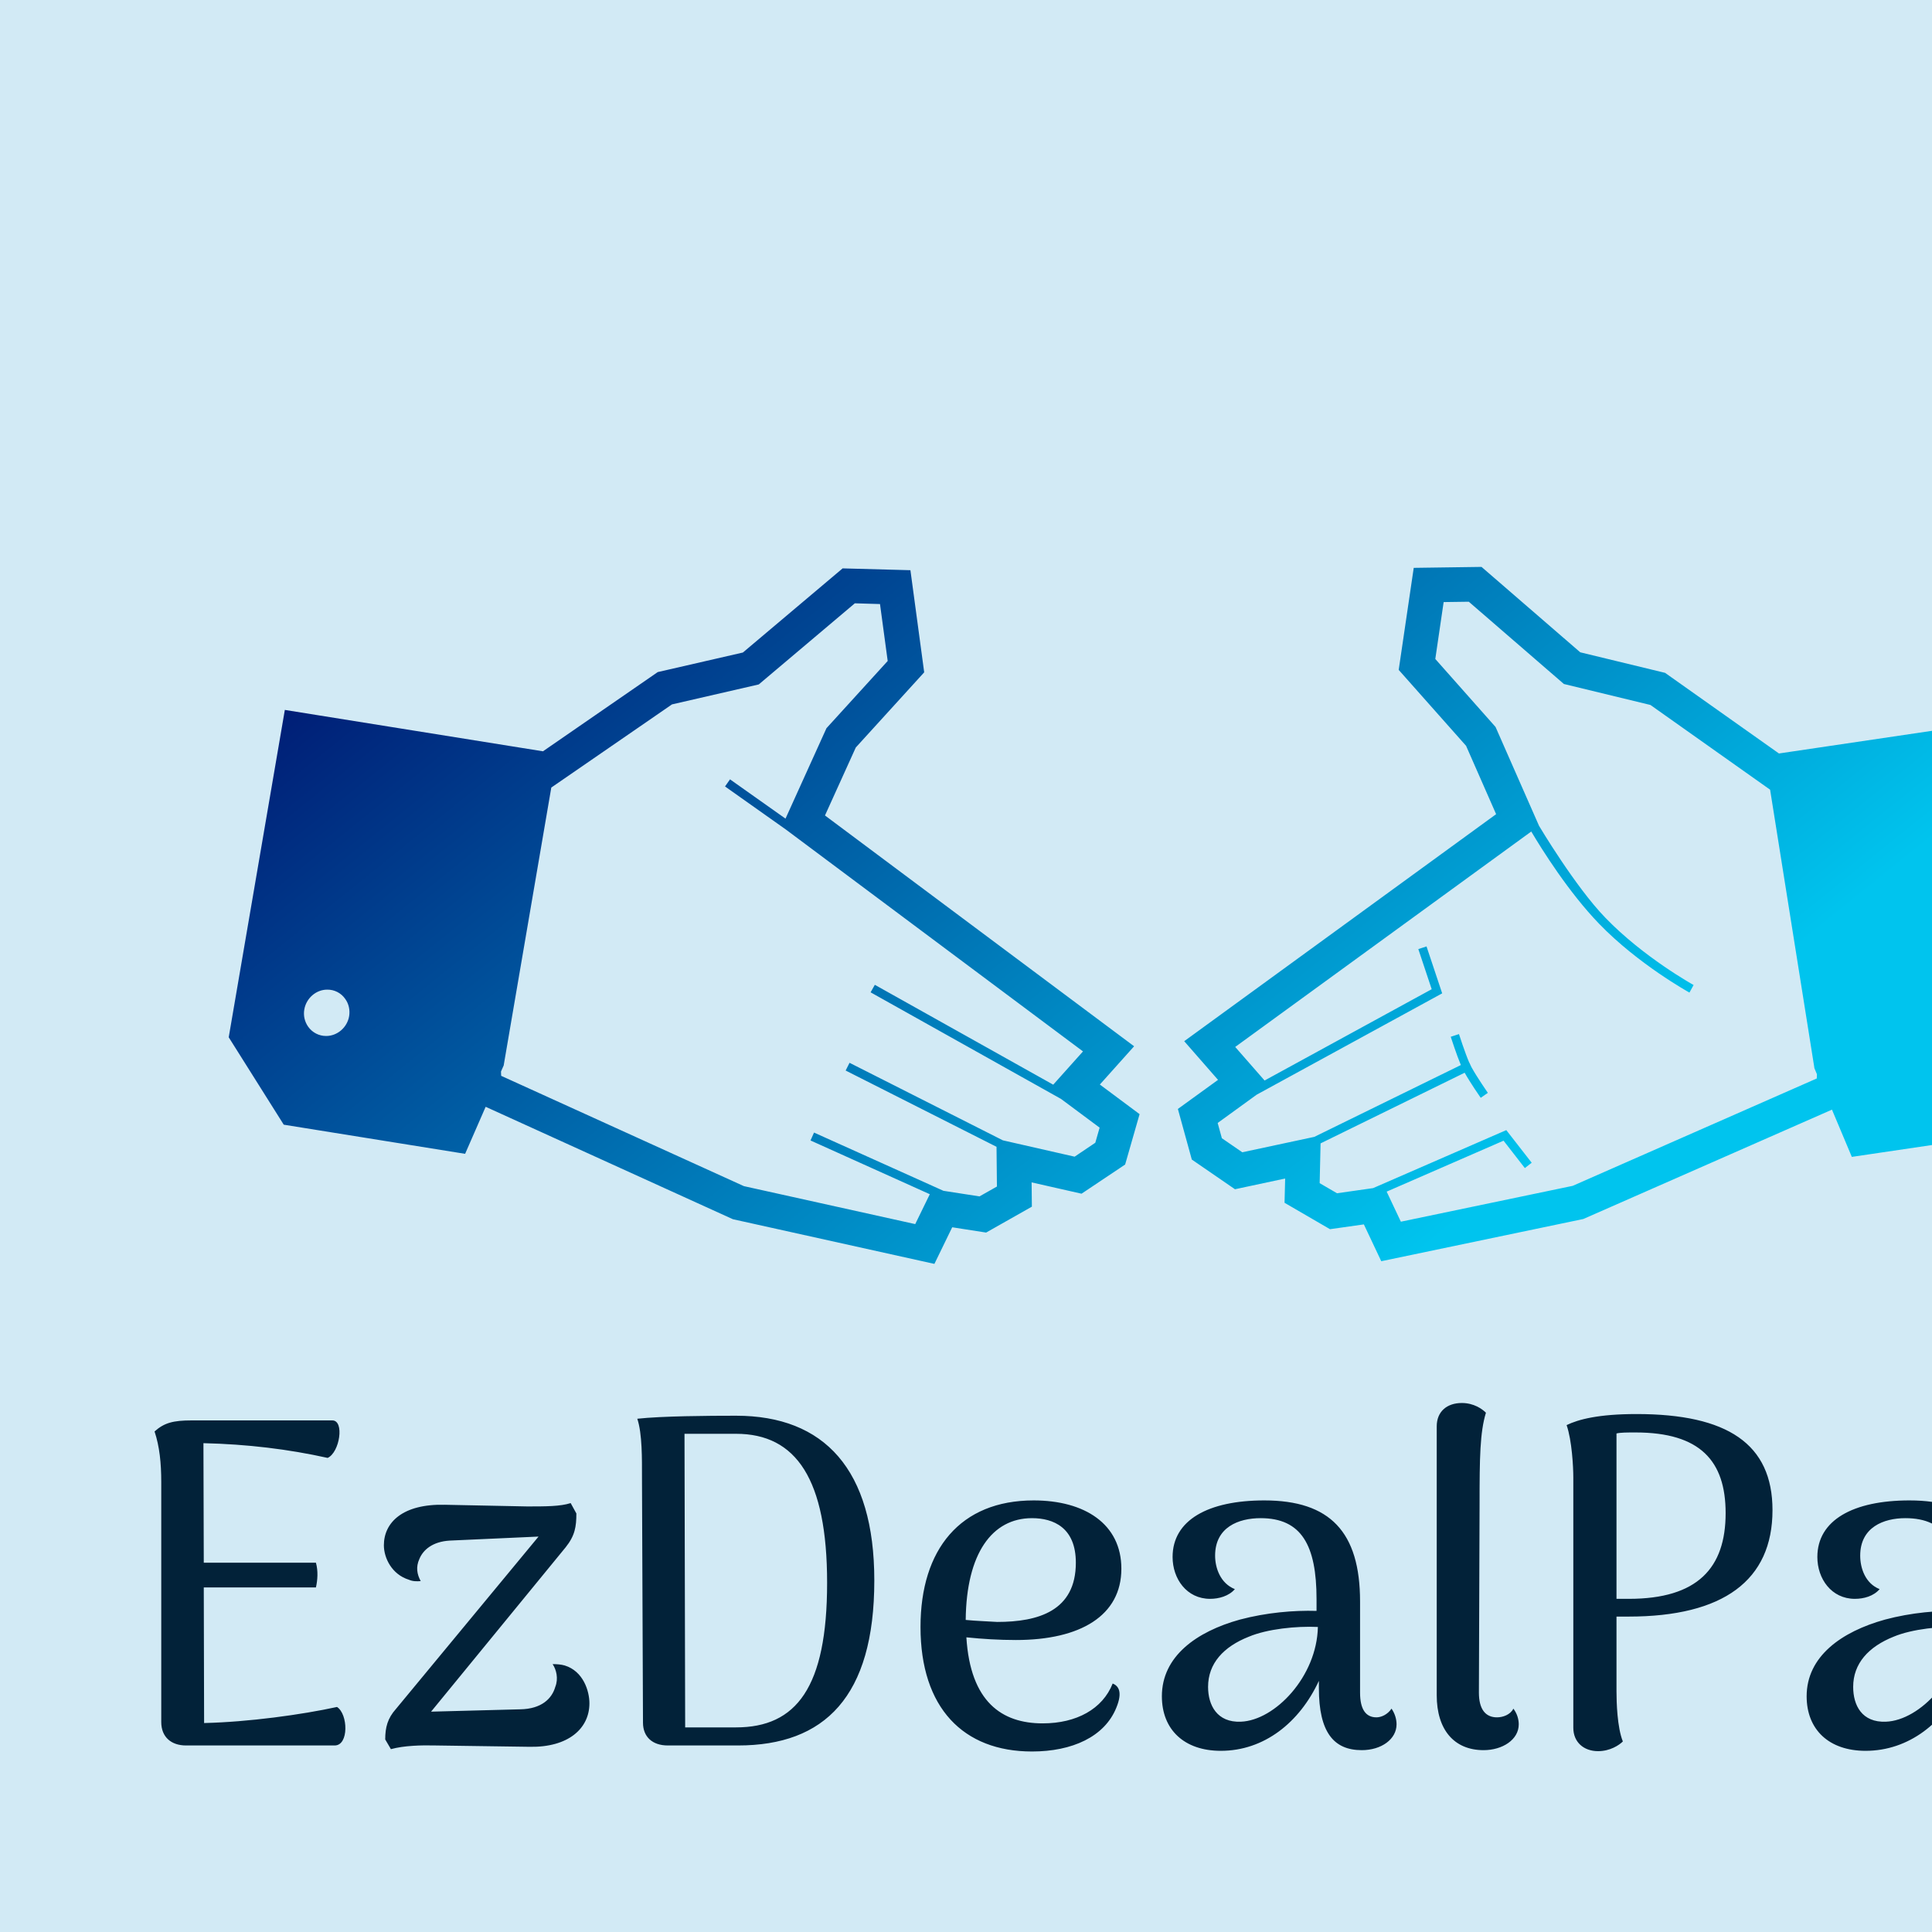
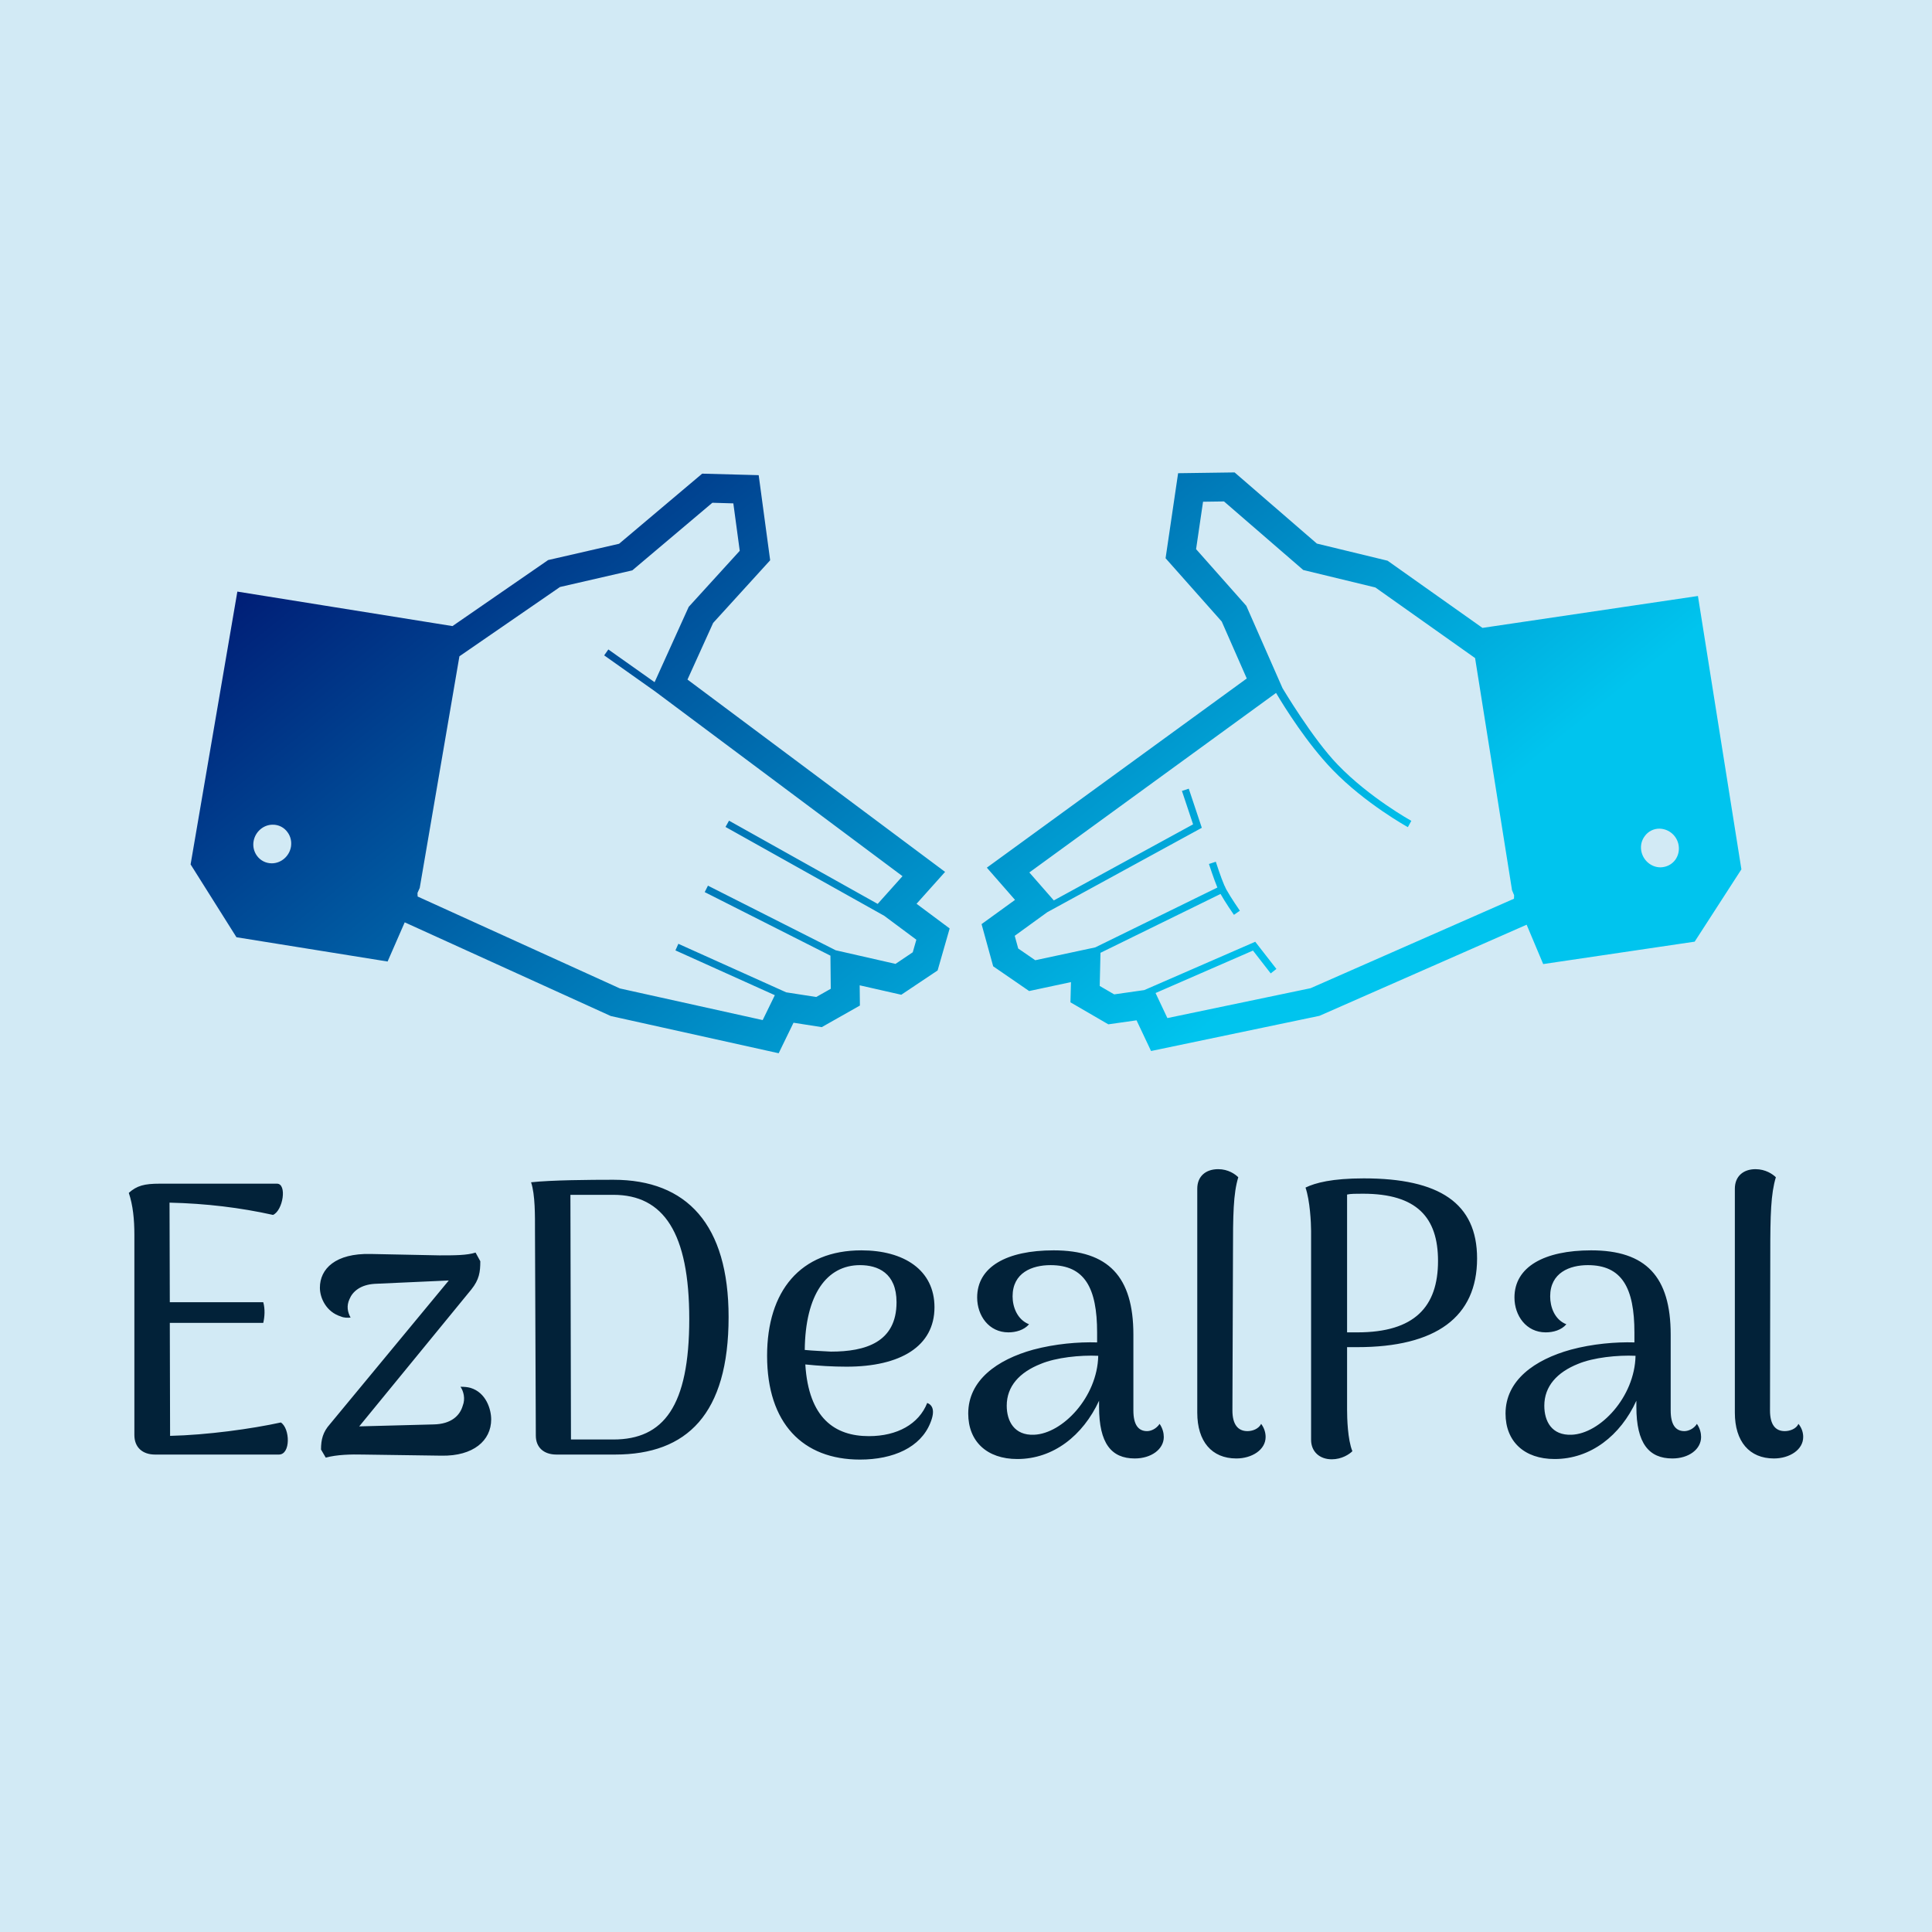
- <svg xmlns="http://www.w3.org/2000/svg" data-v-fde0c5aa="" viewBox="0 0 250 250" class="iconAbove">
+ <svg xmlns="http://www.w3.org/2000/svg" data-v-fde0c5aa="" viewBox="0 0 300 300" class="iconAbove">
  <defs data-v-fde0c5aa="" />
  <rect data-v-fde0c5aa="" fill="#D2EAF5" x="0" y="0" width="300px" height="300px" class="logo-background-square" />
  <defs data-v-fde0c5aa="" />
  <g data-v-fde0c5aa="" id="952c49b8-67e1-4891-aa50-0c034aea8ca7" fill="#022239" transform="matrix(4.331889,0,0,4.331889,15.14828,160.7977)">
    <path d="M6.57 13.87C5.52 14.10 3.92 14.32 2.60 14.35L2.59 10.30L5.94 10.30C5.99 10.08 6.01 9.81 5.94 9.56L2.59 9.56L2.58 5.99C3.89 6.02 5.12 6.17 6.29 6.43C6.65 6.27 6.80 5.31 6.43 5.31L2.23 5.31C1.68 5.31 1.41 5.38 1.12 5.64C1.27 6.09 1.32 6.59 1.32 7.15L1.32 14.32C1.32 14.77 1.62 15.02 2.06 15.02L6.50 15.02C6.93 15.02 6.90 14.08 6.57 13.87ZM13.37 12.63C13.26 12.60 13.15 12.59 13.01 12.59C13.12 12.75 13.19 13.02 13.09 13.27C12.99 13.62 12.68 13.93 12.04 13.94L9.38 14.01L13.40 9.10C13.68 8.75 13.72 8.48 13.72 8.09L13.55 7.78C13.24 7.88 12.80 7.88 12.25 7.88L9.79 7.83C8.53 7.80 7.97 8.36 7.97 9.04C7.97 9.41 8.20 9.91 8.72 10.07C8.83 10.12 8.96 10.12 9.07 10.11C8.96 9.91 8.92 9.69 9.03 9.45C9.14 9.18 9.42 8.93 9.94 8.90L12.59 8.78L8.33 13.93C8.08 14.21 8.01 14.48 8.01 14.84L8.18 15.13C8.58 15.02 9.10 15.01 9.51 15.02L12.33 15.06C13.47 15.08 14.11 14.52 14.11 13.76C14.11 13.40 13.93 12.80 13.37 12.63ZM16.45 15.02L18.55 15.02C21.13 15.02 22.62 13.57 22.62 10.09C22.62 6.78 21.13 5.17 18.49 5.17C17.65 5.17 16.28 5.18 15.54 5.26C15.69 5.71 15.68 6.47 15.68 7.01L15.71 14.34C15.71 14.76 15.99 15.02 16.45 15.02ZM16.97 14.48L16.95 5.71L18.49 5.71C20.29 5.71 21.21 7.07 21.21 10.16C21.21 13.29 20.29 14.48 18.49 14.48ZM29.74 13.17C29.44 13.93 28.66 14.36 27.65 14.36C26.43 14.36 25.49 13.72 25.37 11.79C25.86 11.84 26.35 11.87 26.85 11.87C28.78 11.87 30.00 11.14 30.00 9.74C30.00 8.40 28.90 7.70 27.38 7.70C25.19 7.70 24.00 9.16 24.00 11.48C24.00 13.90 25.28 15.20 27.33 15.20C28.53 15.20 29.50 14.76 29.85 13.89C30.04 13.43 29.92 13.24 29.74 13.17ZM27.33 8.23C27.97 8.23 28.64 8.51 28.64 9.56C28.64 11.00 27.52 11.33 26.29 11.33C25.97 11.31 25.65 11.30 25.35 11.27C25.37 9.28 26.14 8.23 27.33 8.23ZM38.07 13.92C37.95 14.10 37.76 14.18 37.62 14.18C37.30 14.18 37.13 13.94 37.13 13.44L37.13 10.72C37.13 8.64 36.23 7.70 34.27 7.70C32.59 7.70 31.53 8.29 31.53 9.39C31.53 10.04 31.95 10.64 32.65 10.64C32.91 10.64 33.21 10.56 33.39 10.35C32.96 10.18 32.80 9.72 32.80 9.35C32.80 8.50 33.50 8.23 34.16 8.23C35.38 8.23 35.83 9.04 35.83 10.65L35.83 11.00C35.15 10.98 34.33 11.05 33.54 11.26C32.24 11.62 31.21 12.36 31.21 13.55C31.21 14.55 31.88 15.18 32.97 15.18C34.26 15.18 35.32 14.34 35.90 13.09L35.90 13.31C35.90 14.62 36.34 15.16 37.18 15.16C37.77 15.16 38.22 14.83 38.22 14.39C38.22 14.25 38.18 14.08 38.07 13.92ZM33.57 14.31C32.86 14.34 32.59 13.82 32.59 13.27C32.59 12.57 33.05 12.07 33.81 11.77C34.36 11.54 35.22 11.45 35.87 11.48C35.84 12.96 34.59 14.27 33.57 14.31ZM40.82 15.16C41.38 15.16 41.87 14.85 41.87 14.39C41.87 14.25 41.83 14.08 41.71 13.92C41.62 14.10 41.40 14.18 41.22 14.18C40.87 14.18 40.68 13.93 40.68 13.44L40.70 7.81C40.70 6.43 40.71 5.67 40.89 5.08C40.78 4.97 40.53 4.79 40.17 4.79C39.73 4.79 39.42 5.04 39.42 5.49L39.42 13.52C39.42 14.55 39.94 15.16 40.82 15.16ZM45.39 5.12C44.25 5.12 43.65 5.28 43.30 5.45C43.46 5.91 43.50 6.71 43.50 7.01L43.50 14.49C43.50 14.92 43.81 15.19 44.24 15.19C44.60 15.19 44.87 15.01 44.98 14.90C44.81 14.48 44.79 13.72 44.79 13.40L44.79 11.17L45.15 11.17C47.98 11.17 49.45 10.09 49.45 7.99C49.45 6.01 48.10 5.12 45.39 5.12ZM45.16 10.64L44.79 10.64L44.79 5.70C44.91 5.67 45.11 5.67 45.36 5.67C47.29 5.67 48.05 6.52 48.05 8.08C48.05 9.72 47.21 10.64 45.16 10.64ZM57.33 13.92C57.22 14.10 57.02 14.18 56.88 14.18C56.56 14.18 56.39 13.94 56.39 13.44L56.39 10.72C56.39 8.64 55.50 7.70 53.54 7.70C51.86 7.70 50.79 8.29 50.79 9.39C50.79 10.04 51.21 10.64 51.91 10.64C52.18 10.64 52.47 10.56 52.65 10.35C52.22 10.18 52.07 9.72 52.07 9.35C52.07 8.50 52.77 8.23 53.42 8.23C54.64 8.23 55.09 9.04 55.09 10.65L55.09 11.00C54.42 10.98 53.59 11.05 52.81 11.26C51.51 11.62 50.47 12.36 50.47 13.55C50.47 14.55 51.14 15.18 52.23 15.18C53.52 15.18 54.59 14.34 55.16 13.09L55.16 13.31C55.16 14.62 55.61 15.16 56.45 15.16C57.04 15.16 57.48 14.83 57.48 14.39C57.48 14.25 57.44 14.08 57.33 13.92ZM52.84 14.31C52.12 14.34 51.86 13.82 51.86 13.27C51.86 12.57 52.32 12.07 53.07 11.77C53.62 11.54 54.49 11.45 55.13 11.48C55.10 12.96 53.86 14.27 52.84 14.31ZM60.09 15.16C60.65 15.16 61.14 14.85 61.14 14.39C61.14 14.25 61.10 14.08 60.97 13.92C60.89 14.10 60.66 14.18 60.48 14.18C60.13 14.18 59.95 13.93 59.95 13.44L59.96 7.81C59.96 6.43 59.98 5.67 60.16 5.08C60.05 4.97 59.79 4.79 59.43 4.79C59.00 4.79 58.69 5.04 58.69 5.49L58.69 13.52C58.69 14.55 59.21 15.16 60.09 15.16Z" />
  </g>
  <defs data-v-fde0c5aa="">
    <linearGradient data-v-fde0c5aa="" gradientTransform="rotate(25)" id="756ab9ee-1ccc-4d08-826a-c1162c2e72e7" x1="0%" y1="0%" x2="100%" y2="0%">
      <stop data-v-fde0c5aa="" offset="0%" stop-color="#000A68" stop-opacity="1" />
      <stop data-v-fde0c5aa="" offset="100%" stop-color="#00C4EE" stop-opacity="1" />
    </linearGradient>
  </defs>
  <g data-v-fde0c5aa="" id="b39a489b-9b74-4c0a-8275-86d1ec78b75c" stroke="none" fill="url(#756ab9ee-1ccc-4d08-826a-c1162c2e72e7)" transform="matrix(2.507156,0,0,2.507156,24.63968,-6.906555)">
    <path d="M46.938 58.73l1.768-1.975-15.955-11.912 1.59-3.508 3.531-3.88-.711-5.271-3.499-.094-5.148 4.343-4.394 1.009-5.924 4.089-13.323-2.136-2.896 16.896 2.84 4.511 9.361 1.504 1.06-2.427 12.76 5.802 10.401 2.306.919-1.89 1.75.273 2.362-1.337-.014-1.253 2.577.584 2.25-1.505.746-2.601-2.051-1.528zM8.192 55.203c-.101.583-.609 1.021-1.187 1.021a1.127 1.127 0 0 1-.923-.473 1.18 1.18 0 0 1-.203-.9c.101-.579.608-1.021 1.184-1.019a1.107 1.107 0 0 1 .924.475c.187.255.257.577.205.896zm38.511 6.531l-1.067.719-3.703-.843-7.914-4.002-.201.399 7.787 3.937.021 2.05-.9.509-1.858-.288h-.002l-6.68-3.006-.181.408 6.156 2.774-.752 1.542-8.842-1.959-12.529-5.694-.009-.221.139-.312 2.458-14.345 6.229-4.292 4.479-1.03 4.958-4.187 1.299.038.397 2.938-3.16 3.47-2.114 4.667-2.864-2.027-.258.366 3.139 2.222L46.068 57.02l-1.537 1.717-9.207-5.154-.218.388 9.839 5.508v.002l1.981 1.474-.223.779zM95.333 39.667l-13.345 1.976-5.877-4.161-4.38-1.061-5.094-4.407-3.499.049-.776 5.266 3.478 3.92 1.55 3.527-16.098 11.717 1.745 1.996-2.072 1.501.719 2.612 2.228 1.532 2.59-.553-.032 1.252 2.346 1.363 1.748-.248.898 1.901 10.429-2.179 12.833-5.644 1.025 2.438 9.382-1.388 2.894-4.479-2.692-16.93zM83.94 58.417l-12.599 5.542-8.867 1.85-.733-1.552 6.033-2.629 1.099 1.414.353-.276-1.311-1.684-6.874 2.994h-.003l-1.859.265-.896-.521.047-2.053 7.436-3.646c.281.501.8 1.256.829 1.294l.368-.255c-.007-.011-.566-.82-.829-1.298l-.004-.005a1.115 1.115 0 0 1-.065-.129c-.023-.037-.039-.08-.057-.127 0 0-.005 0-.005-.004-.218-.499-.526-1.458-.53-1.471l-.425.139c.014.041.299.925.522 1.459l-7.564 3.707-3.716.795-1.055-.726-.216-.787 2.003-1.452.002-.003 9.582-5.234-.808-2.423-.423.139.69 2.07-8.625 4.712-1.516-1.732 15.28-11.119c.549.929 1.935 3.139 3.499 4.759 2.023 2.096 4.641 3.54 4.665 3.554l.214-.39c-.025-.017-2.584-1.43-4.555-3.474-1.56-1.608-3.422-4.743-3.422-4.743l-2.244-5.102-3.11-3.509.431-2.937 1.298-.018 4.908 4.246 4.468 1.083 6.175 4.372 2.27 14.264.015.107.132.316-.008.218zm9.989-2.408c-.184.246-.45.405-.753.449a1 1 0 0 1-.168.015c-.582-.001-1.091-.448-1.187-1.037a1.167 1.167 0 0 1 .217-.895 1.108 1.108 0 0 1 .913-.464 1.226 1.226 0 0 1 1.187 1.037c.051.322-.024.637-.209.895z" />
    <path d="M66.129 57.857a1.115 1.115 0 0 1-.065-.129c-.023-.037-.039-.08-.057-.127l.122.256z" />
  </g>
</svg>
